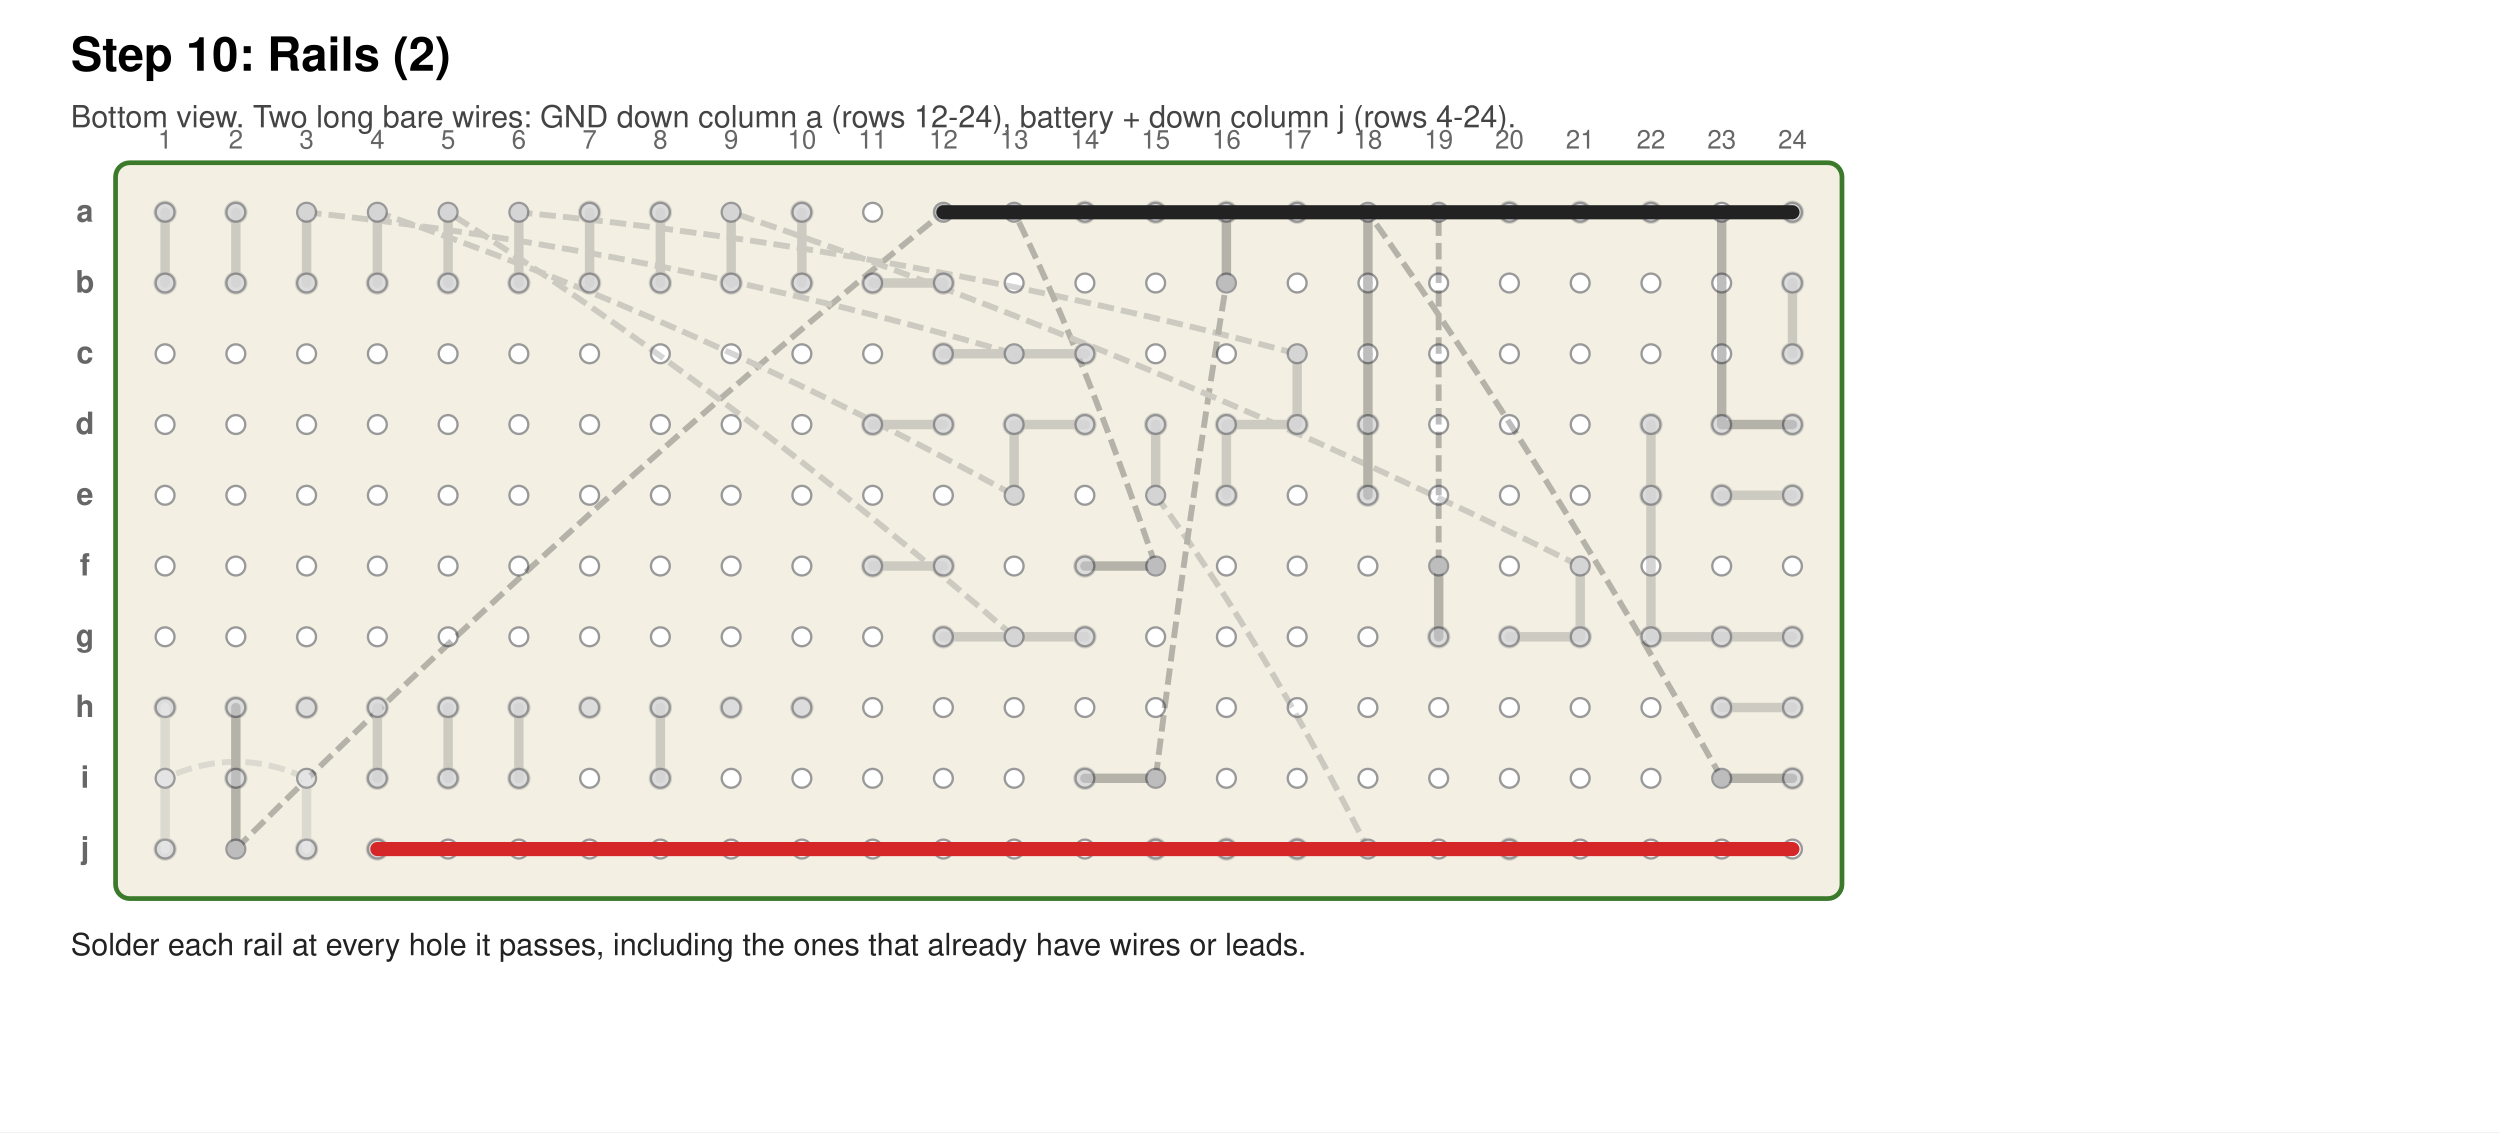
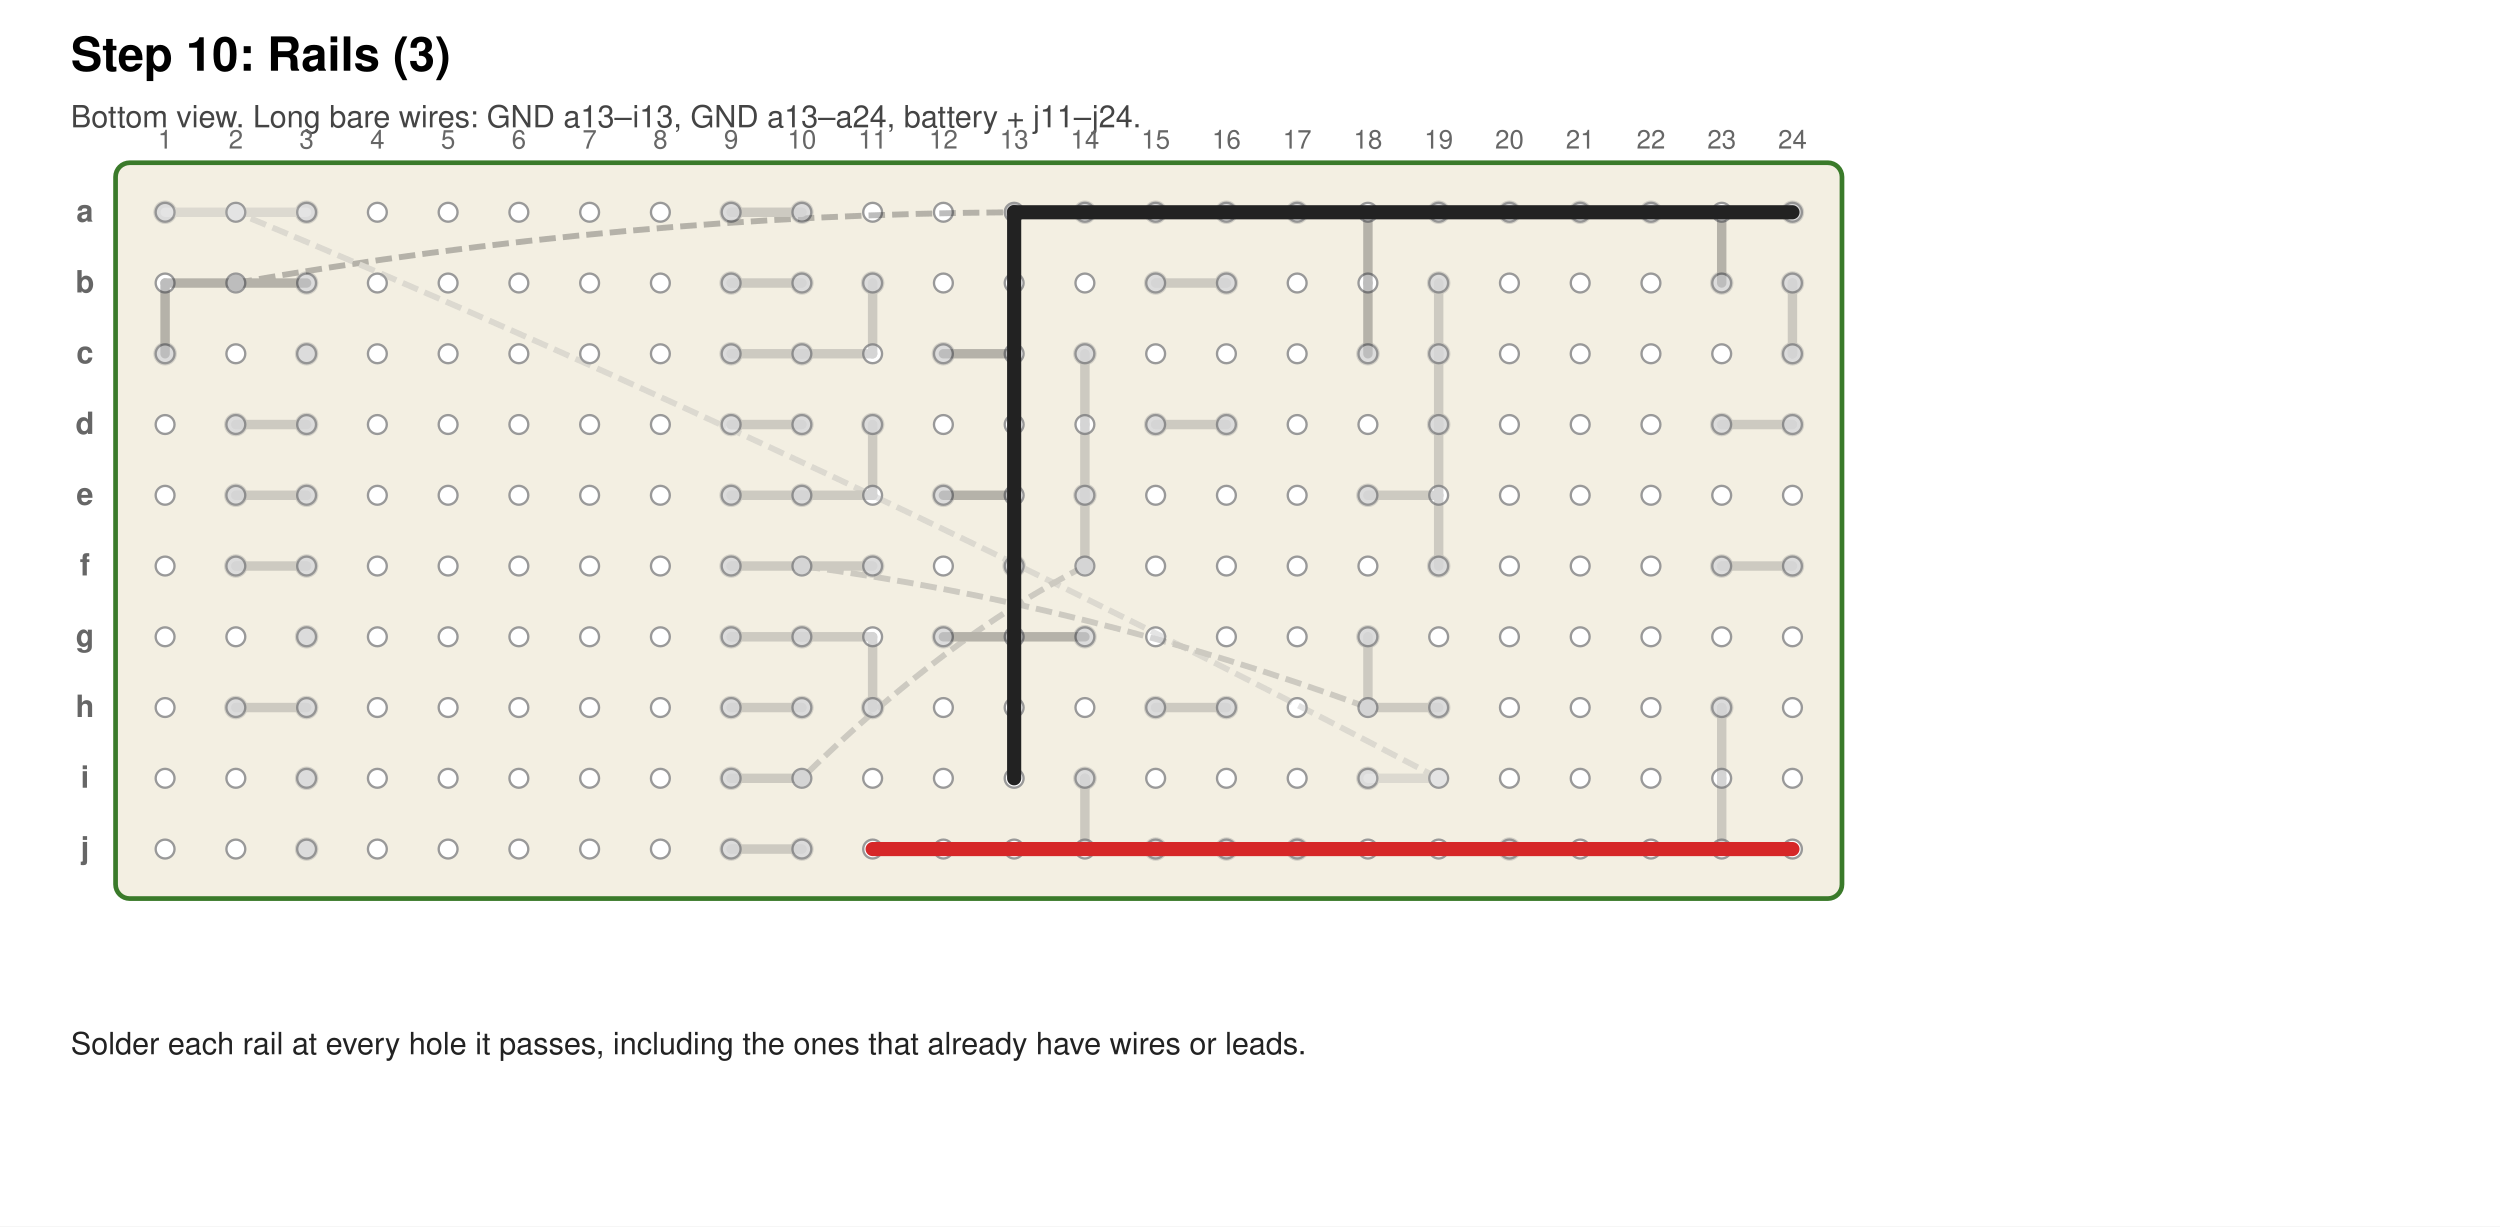
- <svg xmlns="http://www.w3.org/2000/svg" width="1060" height="480" font-family="Helvetica,Arial">
+ <svg xmlns="http://www.w3.org/2000/svg" width="1060" height="520" font-family="Helvetica,Arial">
  <defs>
    <filter id="mute">
      <feColorMatrix type="saturate" values="0" />
    </filter>
  </defs>
  <rect width="100%" height="100%" fill="#ffffff" />
-   <text x="30" y="30" font-size="20" font-weight="bold">Step 10: Rails (2)</text>
-   <text x="30" y="54" font-size="13" fill="#444">Bottom view. Two long bare wires: GND down column a (rows 12-24), battery + down column j (rows 4-24).</text>
+   <text x="30" y="30" font-size="20" font-weight="bold">Step 10: Rails (3)</text>
+   <text x="30" y="54" font-size="13" fill="#444">Bottom view. Long bare wires: GND a13–i13, GND a13–a24, battery + j11–j24.</text>
  <rect x="49" y="69" width="732" height="312" rx="6" fill="#f3efe2" stroke="#3a7a2a" stroke-width="2" />
  <text x="70" y="63" font-size="11" fill="#666" text-anchor="middle">1</text>
  <text x="100" y="63" font-size="11" fill="#666" text-anchor="middle">2</text>
  <text x="130" y="63" font-size="11" fill="#666" text-anchor="middle">3</text>
  <text x="160" y="63" font-size="11" fill="#666" text-anchor="middle">4</text>
  <text x="190" y="63" font-size="11" fill="#666" text-anchor="middle">5</text>
  <text x="220" y="63" font-size="11" fill="#666" text-anchor="middle">6</text>
  <text x="250" y="63" font-size="11" fill="#666" text-anchor="middle">7</text>
  <text x="280" y="63" font-size="11" fill="#666" text-anchor="middle">8</text>
  <text x="310" y="63" font-size="11" fill="#666" text-anchor="middle">9</text>
  <text x="340" y="63" font-size="11" fill="#666" text-anchor="middle">10</text>
  <text x="370" y="63" font-size="11" fill="#666" text-anchor="middle">11</text>
  <text x="400" y="63" font-size="11" fill="#666" text-anchor="middle">12</text>
  <text x="430" y="63" font-size="11" fill="#666" text-anchor="middle">13</text>
  <text x="460" y="63" font-size="11" fill="#666" text-anchor="middle">14</text>
  <text x="490" y="63" font-size="11" fill="#666" text-anchor="middle">15</text>
  <text x="520" y="63" font-size="11" fill="#666" text-anchor="middle">16</text>
  <text x="550" y="63" font-size="11" fill="#666" text-anchor="middle">17</text>
  <text x="580" y="63" font-size="11" fill="#666" text-anchor="middle">18</text>
  <text x="610" y="63" font-size="11" fill="#666" text-anchor="middle">19</text>
  <text x="640" y="63" font-size="11" fill="#666" text-anchor="middle">20</text>
  <text x="670" y="63" font-size="11" fill="#666" text-anchor="middle">21</text>
  <text x="700" y="63" font-size="11" fill="#666" text-anchor="middle">22</text>
  <text x="730" y="63" font-size="11" fill="#666" text-anchor="middle">23</text>
  <text x="760" y="63" font-size="11" fill="#666" text-anchor="middle">24</text>
  <text x="36" y="94" font-size="13" font-weight="bold" fill="#666" text-anchor="middle">a</text>
  <text x="36" y="124" font-size="13" font-weight="bold" fill="#666" text-anchor="middle">b</text>
  <text x="36" y="154" font-size="13" font-weight="bold" fill="#666" text-anchor="middle">c</text>
  <text x="36" y="184" font-size="13" font-weight="bold" fill="#666" text-anchor="middle">d</text>
  <text x="36" y="214" font-size="13" font-weight="bold" fill="#666" text-anchor="middle">e</text>
  <text x="36" y="244" font-size="13" font-weight="bold" fill="#666" text-anchor="middle">f</text>
  <text x="36" y="274" font-size="13" font-weight="bold" fill="#666" text-anchor="middle">g</text>
  <text x="36" y="304" font-size="13" font-weight="bold" fill="#666" text-anchor="middle">h</text>
  <text x="36" y="334" font-size="13" font-weight="bold" fill="#666" text-anchor="middle">i</text>
  <text x="36" y="364" font-size="13" font-weight="bold" fill="#666" text-anchor="middle">j</text>
  <circle cx="70" cy="90" r="4" fill="#fff" stroke="#999" />
  <circle cx="70" cy="120" r="4" fill="#fff" stroke="#999" />
  <circle cx="70" cy="150" r="4" fill="#fff" stroke="#999" />
  <circle cx="70" cy="180" r="4" fill="#fff" stroke="#999" />
  <circle cx="70" cy="210" r="4" fill="#fff" stroke="#999" />
  <circle cx="70" cy="240" r="4" fill="#fff" stroke="#999" />
  <circle cx="70" cy="270" r="4" fill="#fff" stroke="#999" />
  <circle cx="70" cy="300" r="4" fill="#fff" stroke="#999" />
  <circle cx="70" cy="330" r="4" fill="#fff" stroke="#999" />
  <circle cx="70" cy="360" r="4" fill="#fff" stroke="#999" />
  <circle cx="100" cy="90" r="4" fill="#fff" stroke="#999" />
  <circle cx="100" cy="120" r="4" fill="#fff" stroke="#999" />
  <circle cx="100" cy="150" r="4" fill="#fff" stroke="#999" />
  <circle cx="100" cy="180" r="4" fill="#fff" stroke="#999" />
  <circle cx="100" cy="210" r="4" fill="#fff" stroke="#999" />
  <circle cx="100" cy="240" r="4" fill="#fff" stroke="#999" />
  <circle cx="100" cy="270" r="4" fill="#fff" stroke="#999" />
  <circle cx="100" cy="300" r="4" fill="#fff" stroke="#999" />
  <circle cx="100" cy="330" r="4" fill="#fff" stroke="#999" />
  <circle cx="100" cy="360" r="4" fill="#fff" stroke="#999" />
  <circle cx="130" cy="90" r="4" fill="#fff" stroke="#999" />
  <circle cx="130" cy="120" r="4" fill="#fff" stroke="#999" />
  <circle cx="130" cy="150" r="4" fill="#fff" stroke="#999" />
  <circle cx="130" cy="180" r="4" fill="#fff" stroke="#999" />
  <circle cx="130" cy="210" r="4" fill="#fff" stroke="#999" />
  <circle cx="130" cy="240" r="4" fill="#fff" stroke="#999" />
  <circle cx="130" cy="270" r="4" fill="#fff" stroke="#999" />
  <circle cx="130" cy="300" r="4" fill="#fff" stroke="#999" />
  <circle cx="130" cy="330" r="4" fill="#fff" stroke="#999" />
  <circle cx="130" cy="360" r="4" fill="#fff" stroke="#999" />
  <circle cx="160" cy="90" r="4" fill="#fff" stroke="#999" />
  <circle cx="160" cy="120" r="4" fill="#fff" stroke="#999" />
  <circle cx="160" cy="150" r="4" fill="#fff" stroke="#999" />
  <circle cx="160" cy="180" r="4" fill="#fff" stroke="#999" />
  <circle cx="160" cy="210" r="4" fill="#fff" stroke="#999" />
  <circle cx="160" cy="240" r="4" fill="#fff" stroke="#999" />
  <circle cx="160" cy="270" r="4" fill="#fff" stroke="#999" />
  <circle cx="160" cy="300" r="4" fill="#fff" stroke="#999" />
  <circle cx="160" cy="330" r="4" fill="#fff" stroke="#999" />
  <circle cx="160" cy="360" r="4" fill="#fff" stroke="#999" />
  <circle cx="190" cy="90" r="4" fill="#fff" stroke="#999" />
  <circle cx="190" cy="120" r="4" fill="#fff" stroke="#999" />
  <circle cx="190" cy="150" r="4" fill="#fff" stroke="#999" />
  <circle cx="190" cy="180" r="4" fill="#fff" stroke="#999" />
  <circle cx="190" cy="210" r="4" fill="#fff" stroke="#999" />
  <circle cx="190" cy="240" r="4" fill="#fff" stroke="#999" />
  <circle cx="190" cy="270" r="4" fill="#fff" stroke="#999" />
  <circle cx="190" cy="300" r="4" fill="#fff" stroke="#999" />
  <circle cx="190" cy="330" r="4" fill="#fff" stroke="#999" />
  <circle cx="190" cy="360" r="4" fill="#fff" stroke="#999" />
  <circle cx="220" cy="90" r="4" fill="#fff" stroke="#999" />
  <circle cx="220" cy="120" r="4" fill="#fff" stroke="#999" />
  <circle cx="220" cy="150" r="4" fill="#fff" stroke="#999" />
  <circle cx="220" cy="180" r="4" fill="#fff" stroke="#999" />
  <circle cx="220" cy="210" r="4" fill="#fff" stroke="#999" />
  <circle cx="220" cy="240" r="4" fill="#fff" stroke="#999" />
  <circle cx="220" cy="270" r="4" fill="#fff" stroke="#999" />
  <circle cx="220" cy="300" r="4" fill="#fff" stroke="#999" />
  <circle cx="220" cy="330" r="4" fill="#fff" stroke="#999" />
  <circle cx="220" cy="360" r="4" fill="#fff" stroke="#999" />
  <circle cx="250" cy="90" r="4" fill="#fff" stroke="#999" />
  <circle cx="250" cy="120" r="4" fill="#fff" stroke="#999" />
  <circle cx="250" cy="150" r="4" fill="#fff" stroke="#999" />
  <circle cx="250" cy="180" r="4" fill="#fff" stroke="#999" />
  <circle cx="250" cy="210" r="4" fill="#fff" stroke="#999" />
  <circle cx="250" cy="240" r="4" fill="#fff" stroke="#999" />
  <circle cx="250" cy="270" r="4" fill="#fff" stroke="#999" />
  <circle cx="250" cy="300" r="4" fill="#fff" stroke="#999" />
  <circle cx="250" cy="330" r="4" fill="#fff" stroke="#999" />
  <circle cx="250" cy="360" r="4" fill="#fff" stroke="#999" />
  <circle cx="280" cy="90" r="4" fill="#fff" stroke="#999" />
  <circle cx="280" cy="120" r="4" fill="#fff" stroke="#999" />
  <circle cx="280" cy="150" r="4" fill="#fff" stroke="#999" />
  <circle cx="280" cy="180" r="4" fill="#fff" stroke="#999" />
  <circle cx="280" cy="210" r="4" fill="#fff" stroke="#999" />
  <circle cx="280" cy="240" r="4" fill="#fff" stroke="#999" />
  <circle cx="280" cy="270" r="4" fill="#fff" stroke="#999" />
  <circle cx="280" cy="300" r="4" fill="#fff" stroke="#999" />
  <circle cx="280" cy="330" r="4" fill="#fff" stroke="#999" />
  <circle cx="280" cy="360" r="4" fill="#fff" stroke="#999" />
  <circle cx="310" cy="90" r="4" fill="#fff" stroke="#999" />
  <circle cx="310" cy="120" r="4" fill="#fff" stroke="#999" />
  <circle cx="310" cy="150" r="4" fill="#fff" stroke="#999" />
  <circle cx="310" cy="180" r="4" fill="#fff" stroke="#999" />
  <circle cx="310" cy="210" r="4" fill="#fff" stroke="#999" />
  <circle cx="310" cy="240" r="4" fill="#fff" stroke="#999" />
  <circle cx="310" cy="270" r="4" fill="#fff" stroke="#999" />
  <circle cx="310" cy="300" r="4" fill="#fff" stroke="#999" />
  <circle cx="310" cy="330" r="4" fill="#fff" stroke="#999" />
  <circle cx="310" cy="360" r="4" fill="#fff" stroke="#999" />
  <circle cx="340" cy="90" r="4" fill="#fff" stroke="#999" />
  <circle cx="340" cy="120" r="4" fill="#fff" stroke="#999" />
  <circle cx="340" cy="150" r="4" fill="#fff" stroke="#999" />
  <circle cx="340" cy="180" r="4" fill="#fff" stroke="#999" />
  <circle cx="340" cy="210" r="4" fill="#fff" stroke="#999" />
  <circle cx="340" cy="240" r="4" fill="#fff" stroke="#999" />
  <circle cx="340" cy="270" r="4" fill="#fff" stroke="#999" />
  <circle cx="340" cy="300" r="4" fill="#fff" stroke="#999" />
  <circle cx="340" cy="330" r="4" fill="#fff" stroke="#999" />
  <circle cx="340" cy="360" r="4" fill="#fff" stroke="#999" />
  <circle cx="370" cy="90" r="4" fill="#fff" stroke="#999" />
  <circle cx="370" cy="120" r="4" fill="#fff" stroke="#999" />
  <circle cx="370" cy="150" r="4" fill="#fff" stroke="#999" />
  <circle cx="370" cy="180" r="4" fill="#fff" stroke="#999" />
  <circle cx="370" cy="210" r="4" fill="#fff" stroke="#999" />
  <circle cx="370" cy="240" r="4" fill="#fff" stroke="#999" />
  <circle cx="370" cy="270" r="4" fill="#fff" stroke="#999" />
  <circle cx="370" cy="300" r="4" fill="#fff" stroke="#999" />
  <circle cx="370" cy="330" r="4" fill="#fff" stroke="#999" />
  <circle cx="370" cy="360" r="4" fill="#fff" stroke="#999" />
  <circle cx="400" cy="90" r="4" fill="#fff" stroke="#999" />
  <circle cx="400" cy="120" r="4" fill="#fff" stroke="#999" />
  <circle cx="400" cy="150" r="4" fill="#fff" stroke="#999" />
  <circle cx="400" cy="180" r="4" fill="#fff" stroke="#999" />
  <circle cx="400" cy="210" r="4" fill="#fff" stroke="#999" />
  <circle cx="400" cy="240" r="4" fill="#fff" stroke="#999" />
  <circle cx="400" cy="270" r="4" fill="#fff" stroke="#999" />
  <circle cx="400" cy="300" r="4" fill="#fff" stroke="#999" />
  <circle cx="400" cy="330" r="4" fill="#fff" stroke="#999" />
  <circle cx="400" cy="360" r="4" fill="#fff" stroke="#999" />
  <circle cx="430" cy="90" r="4" fill="#fff" stroke="#999" />
  <circle cx="430" cy="120" r="4" fill="#fff" stroke="#999" />
  <circle cx="430" cy="150" r="4" fill="#fff" stroke="#999" />
  <circle cx="430" cy="180" r="4" fill="#fff" stroke="#999" />
  <circle cx="430" cy="210" r="4" fill="#fff" stroke="#999" />
  <circle cx="430" cy="240" r="4" fill="#fff" stroke="#999" />
  <circle cx="430" cy="270" r="4" fill="#fff" stroke="#999" />
  <circle cx="430" cy="300" r="4" fill="#fff" stroke="#999" />
  <circle cx="430" cy="330" r="4" fill="#fff" stroke="#999" />
  <circle cx="430" cy="360" r="4" fill="#fff" stroke="#999" />
  <circle cx="460" cy="90" r="4" fill="#fff" stroke="#999" />
  <circle cx="460" cy="120" r="4" fill="#fff" stroke="#999" />
  <circle cx="460" cy="150" r="4" fill="#fff" stroke="#999" />
  <circle cx="460" cy="180" r="4" fill="#fff" stroke="#999" />
  <circle cx="460" cy="210" r="4" fill="#fff" stroke="#999" />
  <circle cx="460" cy="240" r="4" fill="#fff" stroke="#999" />
  <circle cx="460" cy="270" r="4" fill="#fff" stroke="#999" />
  <circle cx="460" cy="300" r="4" fill="#fff" stroke="#999" />
  <circle cx="460" cy="330" r="4" fill="#fff" stroke="#999" />
  <circle cx="460" cy="360" r="4" fill="#fff" stroke="#999" />
  <circle cx="490" cy="90" r="4" fill="#fff" stroke="#999" />
  <circle cx="490" cy="120" r="4" fill="#fff" stroke="#999" />
  <circle cx="490" cy="150" r="4" fill="#fff" stroke="#999" />
  <circle cx="490" cy="180" r="4" fill="#fff" stroke="#999" />
  <circle cx="490" cy="210" r="4" fill="#fff" stroke="#999" />
  <circle cx="490" cy="240" r="4" fill="#fff" stroke="#999" />
  <circle cx="490" cy="270" r="4" fill="#fff" stroke="#999" />
  <circle cx="490" cy="300" r="4" fill="#fff" stroke="#999" />
  <circle cx="490" cy="330" r="4" fill="#fff" stroke="#999" />
  <circle cx="490" cy="360" r="4" fill="#fff" stroke="#999" />
  <circle cx="520" cy="90" r="4" fill="#fff" stroke="#999" />
  <circle cx="520" cy="120" r="4" fill="#fff" stroke="#999" />
  <circle cx="520" cy="150" r="4" fill="#fff" stroke="#999" />
  <circle cx="520" cy="180" r="4" fill="#fff" stroke="#999" />
  <circle cx="520" cy="210" r="4" fill="#fff" stroke="#999" />
  <circle cx="520" cy="240" r="4" fill="#fff" stroke="#999" />
  <circle cx="520" cy="270" r="4" fill="#fff" stroke="#999" />
  <circle cx="520" cy="300" r="4" fill="#fff" stroke="#999" />
  <circle cx="520" cy="330" r="4" fill="#fff" stroke="#999" />
  <circle cx="520" cy="360" r="4" fill="#fff" stroke="#999" />
  <circle cx="550" cy="90" r="4" fill="#fff" stroke="#999" />
  <circle cx="550" cy="120" r="4" fill="#fff" stroke="#999" />
  <circle cx="550" cy="150" r="4" fill="#fff" stroke="#999" />
  <circle cx="550" cy="180" r="4" fill="#fff" stroke="#999" />
  <circle cx="550" cy="210" r="4" fill="#fff" stroke="#999" />
  <circle cx="550" cy="240" r="4" fill="#fff" stroke="#999" />
  <circle cx="550" cy="270" r="4" fill="#fff" stroke="#999" />
  <circle cx="550" cy="300" r="4" fill="#fff" stroke="#999" />
  <circle cx="550" cy="330" r="4" fill="#fff" stroke="#999" />
  <circle cx="550" cy="360" r="4" fill="#fff" stroke="#999" />
  <circle cx="580" cy="90" r="4" fill="#fff" stroke="#999" />
  <circle cx="580" cy="120" r="4" fill="#fff" stroke="#999" />
  <circle cx="580" cy="150" r="4" fill="#fff" stroke="#999" />
  <circle cx="580" cy="180" r="4" fill="#fff" stroke="#999" />
  <circle cx="580" cy="210" r="4" fill="#fff" stroke="#999" />
  <circle cx="580" cy="240" r="4" fill="#fff" stroke="#999" />
  <circle cx="580" cy="270" r="4" fill="#fff" stroke="#999" />
  <circle cx="580" cy="300" r="4" fill="#fff" stroke="#999" />
  <circle cx="580" cy="330" r="4" fill="#fff" stroke="#999" />
  <circle cx="580" cy="360" r="4" fill="#fff" stroke="#999" />
  <circle cx="610" cy="90" r="4" fill="#fff" stroke="#999" />
  <circle cx="610" cy="120" r="4" fill="#fff" stroke="#999" />
  <circle cx="610" cy="150" r="4" fill="#fff" stroke="#999" />
  <circle cx="610" cy="180" r="4" fill="#fff" stroke="#999" />
  <circle cx="610" cy="210" r="4" fill="#fff" stroke="#999" />
  <circle cx="610" cy="240" r="4" fill="#fff" stroke="#999" />
  <circle cx="610" cy="270" r="4" fill="#fff" stroke="#999" />
  <circle cx="610" cy="300" r="4" fill="#fff" stroke="#999" />
  <circle cx="610" cy="330" r="4" fill="#fff" stroke="#999" />
  <circle cx="610" cy="360" r="4" fill="#fff" stroke="#999" />
  <circle cx="640" cy="90" r="4" fill="#fff" stroke="#999" />
  <circle cx="640" cy="120" r="4" fill="#fff" stroke="#999" />
  <circle cx="640" cy="150" r="4" fill="#fff" stroke="#999" />
  <circle cx="640" cy="180" r="4" fill="#fff" stroke="#999" />
  <circle cx="640" cy="210" r="4" fill="#fff" stroke="#999" />
  <circle cx="640" cy="240" r="4" fill="#fff" stroke="#999" />
  <circle cx="640" cy="270" r="4" fill="#fff" stroke="#999" />
  <circle cx="640" cy="300" r="4" fill="#fff" stroke="#999" />
  <circle cx="640" cy="330" r="4" fill="#fff" stroke="#999" />
  <circle cx="640" cy="360" r="4" fill="#fff" stroke="#999" />
  <circle cx="670" cy="90" r="4" fill="#fff" stroke="#999" />
  <circle cx="670" cy="120" r="4" fill="#fff" stroke="#999" />
  <circle cx="670" cy="150" r="4" fill="#fff" stroke="#999" />
  <circle cx="670" cy="180" r="4" fill="#fff" stroke="#999" />
  <circle cx="670" cy="210" r="4" fill="#fff" stroke="#999" />
  <circle cx="670" cy="240" r="4" fill="#fff" stroke="#999" />
  <circle cx="670" cy="270" r="4" fill="#fff" stroke="#999" />
  <circle cx="670" cy="300" r="4" fill="#fff" stroke="#999" />
  <circle cx="670" cy="330" r="4" fill="#fff" stroke="#999" />
  <circle cx="670" cy="360" r="4" fill="#fff" stroke="#999" />
  <circle cx="700" cy="90" r="4" fill="#fff" stroke="#999" />
  <circle cx="700" cy="120" r="4" fill="#fff" stroke="#999" />
  <circle cx="700" cy="150" r="4" fill="#fff" stroke="#999" />
  <circle cx="700" cy="180" r="4" fill="#fff" stroke="#999" />
  <circle cx="700" cy="210" r="4" fill="#fff" stroke="#999" />
  <circle cx="700" cy="240" r="4" fill="#fff" stroke="#999" />
  <circle cx="700" cy="270" r="4" fill="#fff" stroke="#999" />
  <circle cx="700" cy="300" r="4" fill="#fff" stroke="#999" />
  <circle cx="700" cy="330" r="4" fill="#fff" stroke="#999" />
  <circle cx="700" cy="360" r="4" fill="#fff" stroke="#999" />
  <circle cx="730" cy="90" r="4" fill="#fff" stroke="#999" />
  <circle cx="730" cy="120" r="4" fill="#fff" stroke="#999" />
  <circle cx="730" cy="150" r="4" fill="#fff" stroke="#999" />
  <circle cx="730" cy="180" r="4" fill="#fff" stroke="#999" />
  <circle cx="730" cy="210" r="4" fill="#fff" stroke="#999" />
  <circle cx="730" cy="240" r="4" fill="#fff" stroke="#999" />
  <circle cx="730" cy="270" r="4" fill="#fff" stroke="#999" />
  <circle cx="730" cy="300" r="4" fill="#fff" stroke="#999" />
  <circle cx="730" cy="330" r="4" fill="#fff" stroke="#999" />
  <circle cx="730" cy="360" r="4" fill="#fff" stroke="#999" />
  <circle cx="760" cy="90" r="4" fill="#fff" stroke="#999" />
  <circle cx="760" cy="120" r="4" fill="#fff" stroke="#999" />
  <circle cx="760" cy="150" r="4" fill="#fff" stroke="#999" />
  <circle cx="760" cy="180" r="4" fill="#fff" stroke="#999" />
  <circle cx="760" cy="210" r="4" fill="#fff" stroke="#999" />
  <circle cx="760" cy="240" r="4" fill="#fff" stroke="#999" />
  <circle cx="760" cy="270" r="4" fill="#fff" stroke="#999" />
  <circle cx="760" cy="300" r="4" fill="#fff" stroke="#999" />
  <circle cx="760" cy="330" r="4" fill="#fff" stroke="#999" />
  <circle cx="760" cy="360" r="4" fill="#fff" stroke="#999" />
  <g filter="url(#mute)" opacity="0.3">
-     <circle cx="70" cy="120" r="5" fill="#8a8a8a" />
-     <circle cx="100" cy="120" r="5" fill="#8a8a8a" />
+     <circle cx="130" cy="90" r="5" fill="#8a8a8a" />
    <circle cx="130" cy="120" r="5" fill="#8a8a8a" />
-     <circle cx="160" cy="120" r="5" fill="#8a8a8a" />
-     <circle cx="190" cy="120" r="5" fill="#8a8a8a" />
-     <circle cx="220" cy="120" r="5" fill="#8a8a8a" />
-     <circle cx="250" cy="120" r="5" fill="#8a8a8a" />
-     <circle cx="280" cy="120" r="5" fill="#8a8a8a" />
+     <circle cx="130" cy="150" r="5" fill="#8a8a8a" />
+     <circle cx="130" cy="180" r="5" fill="#8a8a8a" />
+     <circle cx="130" cy="210" r="5" fill="#8a8a8a" />
+     <circle cx="130" cy="240" r="5" fill="#8a8a8a" />
+     <circle cx="130" cy="270" r="5" fill="#8a8a8a" />
+     <circle cx="130" cy="300" r="5" fill="#8a8a8a" />
+     <circle cx="130" cy="330" r="5" fill="#8a8a8a" />
+     <circle cx="130" cy="360" r="5" fill="#8a8a8a" />
+     <circle cx="310" cy="90" r="5" fill="#8a8a8a" />
    <circle cx="310" cy="120" r="5" fill="#8a8a8a" />
-     <circle cx="340" cy="120" r="5" fill="#8a8a8a" />
-     <circle cx="70" cy="300" r="5" fill="#8a8a8a" />
-     <circle cx="100" cy="300" r="5" fill="#8a8a8a" />
-     <circle cx="130" cy="300" r="5" fill="#8a8a8a" />
-     <circle cx="160" cy="300" r="5" fill="#8a8a8a" />
-     <circle cx="190" cy="300" r="5" fill="#8a8a8a" />
-     <circle cx="220" cy="300" r="5" fill="#8a8a8a" />
-     <circle cx="250" cy="300" r="5" fill="#8a8a8a" />
-     <circle cx="280" cy="300" r="5" fill="#8a8a8a" />
+     <circle cx="310" cy="150" r="5" fill="#8a8a8a" />
+     <circle cx="310" cy="180" r="5" fill="#8a8a8a" />
+     <circle cx="310" cy="210" r="5" fill="#8a8a8a" />
+     <circle cx="310" cy="240" r="5" fill="#8a8a8a" />
+     <circle cx="310" cy="270" r="5" fill="#8a8a8a" />
    <circle cx="310" cy="300" r="5" fill="#8a8a8a" />
-     <circle cx="340" cy="300" r="5" fill="#8a8a8a" />
-     <circle cx="70" cy="360" r="5" fill="#8a8a8a" />
-     <circle cx="100" cy="330" r="5" fill="#8a8a8a" />
-     <circle cx="160" cy="360" r="5" fill="#8a8a8a" />
-     <circle cx="130" cy="360" r="5" fill="#8a8a8a" />
+     <circle cx="310" cy="330" r="5" fill="#8a8a8a" />
+     <circle cx="310" cy="360" r="5" fill="#8a8a8a" />
+     <circle cx="70" cy="90" r="5" fill="#8a8a8a" />
+     <circle cx="70" cy="150" r="5" fill="#8a8a8a" />
+     <circle cx="340" cy="150" r="5" fill="#8a8a8a" />
+     <circle cx="400" cy="150" r="5" fill="#8a8a8a" />
+     <circle cx="370" cy="120" r="5" fill="#8a8a8a" />
+     <circle cx="490" cy="120" r="5" fill="#8a8a8a" />
+     <circle cx="340" cy="210" r="5" fill="#8a8a8a" />
+     <circle cx="400" cy="210" r="5" fill="#8a8a8a" />
+     <circle cx="370" cy="180" r="5" fill="#8a8a8a" />
    <circle cx="490" cy="180" r="5" fill="#8a8a8a" />
-     <circle cx="520" cy="180" r="5" fill="#8a8a8a" />
-     <circle cx="550" cy="180" r="5" fill="#8a8a8a" />
-     <circle cx="580" cy="180" r="5" fill="#8a8a8a" />
-     <circle cx="520" cy="210" r="5" fill="#8a8a8a" />
+     <circle cx="340" cy="270" r="5" fill="#8a8a8a" />
+     <circle cx="400" cy="270" r="5" fill="#8a8a8a" />
+     <circle cx="370" cy="300" r="5" fill="#8a8a8a" />
+     <circle cx="490" cy="300" r="5" fill="#8a8a8a" />
+     <circle cx="370" cy="240" r="5" fill="#8a8a8a" />
+     <circle cx="430" cy="240" r="5" fill="#8a8a8a" />
+     <circle cx="460" cy="150" r="5" fill="#8a8a8a" />
+     <circle cx="580" cy="150" r="5" fill="#8a8a8a" />
+     <circle cx="460" cy="210" r="5" fill="#8a8a8a" />
    <circle cx="580" cy="210" r="5" fill="#8a8a8a" />
-     <circle cx="400" cy="120" r="5" fill="#8a8a8a" />
-     <circle cx="400" cy="150" r="5" fill="#8a8a8a" />
-     <circle cx="460" cy="90" r="5" fill="#8a8a8a" />
-     <circle cx="460" cy="150" r="5" fill="#8a8a8a" />
-     <circle cx="400" cy="180" r="5" fill="#8a8a8a" />
-     <circle cx="430" cy="180" r="5" fill="#8a8a8a" />
-     <circle cx="460" cy="180" r="5" fill="#8a8a8a" />
-     <circle cx="460" cy="240" r="5" fill="#8a8a8a" />
-     <circle cx="400" cy="240" r="5" fill="#8a8a8a" />
-     <circle cx="400" cy="270" r="5" fill="#8a8a8a" />
    <circle cx="460" cy="270" r="5" fill="#8a8a8a" />
+     <circle cx="580" cy="270" r="5" fill="#8a8a8a" />
    <circle cx="460" cy="330" r="5" fill="#8a8a8a" />
-     <circle cx="700" cy="270" r="5" fill="#8a8a8a" />
-     <circle cx="670" cy="270" r="5" fill="#8a8a8a" />
-     <circle cx="640" cy="270" r="5" fill="#8a8a8a" />
-     <circle cx="610" cy="270" r="5" fill="#8a8a8a" />
-     <circle cx="730" cy="210" r="5" fill="#8a8a8a" />
-     <circle cx="700" cy="210" r="5" fill="#8a8a8a" />
+     <circle cx="580" cy="330" r="5" fill="#8a8a8a" />
+     <circle cx="610" cy="120" r="5" fill="#8a8a8a" />
+     <circle cx="730" cy="120" r="5" fill="#8a8a8a" />
+     <circle cx="730" cy="180" r="5" fill="#8a8a8a" />
+     <circle cx="610" cy="180" r="5" fill="#8a8a8a" />
+     <circle cx="730" cy="240" r="5" fill="#8a8a8a" />
+     <circle cx="610" cy="240" r="5" fill="#8a8a8a" />
    <circle cx="730" cy="300" r="5" fill="#8a8a8a" />
-     <circle cx="730" cy="270" r="5" fill="#8a8a8a" />
-     <circle cx="700" cy="180" r="5" fill="#8a8a8a" />
-     <circle cx="730" cy="180" r="5" fill="#8a8a8a" />
+     <circle cx="610" cy="300" r="5" fill="#8a8a8a" />
    <circle cx="760" cy="90" r="5" fill="#8a8a8a" />
    <circle cx="760" cy="120" r="5" fill="#8a8a8a" />
+     <circle cx="610" cy="90" r="5" fill="#8a8a8a" />
    <circle cx="760" cy="180" r="5" fill="#8a8a8a" />
-     <circle cx="760" cy="210" r="5" fill="#8a8a8a" />
-     <circle cx="760" cy="300" r="5" fill="#8a8a8a" />
-     <circle cx="760" cy="330" r="5" fill="#8a8a8a" />
-     <circle cx="70" cy="90" r="5" fill="#8a8a8a" />
-     <circle cx="100" cy="90" r="5" fill="#8a8a8a" />
-     <circle cx="220" cy="330" r="5" fill="#8a8a8a" />
-     <circle cx="190" cy="330" r="5" fill="#8a8a8a" />
-     <circle cx="160" cy="330" r="5" fill="#8a8a8a" />
-     <circle cx="280" cy="330" r="5" fill="#8a8a8a" />
-     <circle cx="250" cy="90" r="5" fill="#8a8a8a" />
-     <circle cx="280" cy="90" r="5" fill="#8a8a8a" />
+     <circle cx="760" cy="240" r="5" fill="#8a8a8a" />
+     <circle cx="550" cy="90" r="5" fill="#8a8a8a" />
    <circle cx="340" cy="90" r="5" fill="#8a8a8a" />
-     <circle cx="370" cy="120" r="5" fill="#8a8a8a" />
-     <circle cx="370" cy="180" r="5" fill="#8a8a8a" />
-     <circle cx="370" cy="240" r="5" fill="#8a8a8a" />
+     <circle cx="340" cy="120" r="5" fill="#8a8a8a" />
+     <circle cx="100" cy="240" r="5" fill="#8a8a8a" />
+     <circle cx="100" cy="210" r="5" fill="#8a8a8a" />
+     <circle cx="100" cy="180" r="5" fill="#8a8a8a" />
+     <circle cx="100" cy="300" r="5" fill="#8a8a8a" />
+     <circle cx="340" cy="180" r="5" fill="#8a8a8a" />
+     <circle cx="340" cy="300" r="5" fill="#8a8a8a" />
+     <circle cx="340" cy="360" r="5" fill="#8a8a8a" />
+     <circle cx="520" cy="120" r="5" fill="#8a8a8a" />
+     <circle cx="520" cy="180" r="5" fill="#8a8a8a" />
+     <circle cx="520" cy="300" r="5" fill="#8a8a8a" />
    <circle cx="490" cy="360" r="5" fill="#8a8a8a" />
    <circle cx="520" cy="360" r="5" fill="#8a8a8a" />
    <circle cx="550" cy="360" r="5" fill="#8a8a8a" />
+     <circle cx="460" cy="90" r="5" fill="#8a8a8a" />
    <circle cx="490" cy="90" r="5" fill="#8a8a8a" />
    <circle cx="520" cy="90" r="5" fill="#8a8a8a" />
-     <circle cx="550" cy="90" r="5" fill="#8a8a8a" />
-     <circle cx="760" cy="270" r="5" fill="#8a8a8a" />
+     <circle cx="610" cy="150" r="5" fill="#8a8a8a" />
    <circle cx="640" cy="90" r="5" fill="#8a8a8a" />
    <circle cx="760" cy="150" r="5" fill="#8a8a8a" />
    <circle cx="670" cy="90" r="5" fill="#8a8a8a" />
    <circle cx="640" cy="360" r="5" fill="#8a8a8a" />
    <circle cx="700" cy="90" r="5" fill="#8a8a8a" />
-     <path d="M130 330 Q100 316 70 330" fill="none" stroke="#ff7f0e" stroke-width="2.5" stroke-dasharray="7,3" />
-     <circle cx="130" cy="330" r="3.5" fill="#ff7f0e" />
-     <circle cx="70" cy="330" r="3.5" fill="#ff7f0e" />
-     <path d="M100 360 Q250 211 400 90" fill="none" stroke="#222222" stroke-width="2.5" stroke-dasharray="7,3" />
-     <circle cx="100" cy="360" r="3.5" fill="#222222" />
-     <circle cx="400" cy="90" r="3.5" fill="#222222" />
-     <path d="M490 210 Q535 271 580 360" fill="none" stroke="#d62728" stroke-width="2.5" stroke-dasharray="7,3" />
-     <circle cx="490" cy="210" r="3.5" fill="#d62728" />
-     <circle cx="580" cy="360" r="3.5" fill="#d62728" />
-     <path d="M550 150 Q385 106 220 90" fill="none" stroke="#1f77b4" stroke-width="2.5" stroke-dasharray="7,3" />
-     <circle cx="550" cy="150" r="3.5" fill="#1f77b4" />
-     <circle cx="220" cy="90" r="3.5" fill="#1f77b4" />
-     <path d="M430 150 Q280 106 130 90" fill="none" stroke="#1f77b4" stroke-width="2.5" stroke-dasharray="7,3" />
-     <circle cx="430" cy="150" r="3.5" fill="#1f77b4" />
-     <circle cx="130" cy="90" r="3.5" fill="#1f77b4" />
-     <path d="M430 210 Q295 136 160 90" fill="none" stroke="#1f77b4" stroke-width="2.5" stroke-dasharray="7,3" />
-     <circle cx="430" cy="210" r="3.5" fill="#1f77b4" />
-     <circle cx="160" cy="90" r="3.5" fill="#1f77b4" />
-     <path d="M430 270 Q310 166 190 90" fill="none" stroke="#1f77b4" stroke-width="2.5" stroke-dasharray="7,3" />
-     <circle cx="430" cy="270" r="3.5" fill="#1f77b4" />
-     <circle cx="190" cy="90" r="3.5" fill="#1f77b4" />
-     <path d="M490 240 Q460 151 430 90" fill="none" stroke="#222222" stroke-width="2.5" stroke-dasharray="7,3" />
-     <circle cx="490" cy="240" r="3.5" fill="#222222" />
+     <path d="M100 120 Q265 91 430 90" fill="none" stroke="#222222" stroke-width="2.5" stroke-dasharray="7,3" />
+     <circle cx="100" cy="120" r="3.5" fill="#222222" />
    <circle cx="430" cy="90" r="3.5" fill="#222222" />
-     <path d="M490 330 Q505 211 520 120" fill="none" stroke="#222222" stroke-width="2.5" stroke-dasharray="7,3" />
-     <circle cx="490" cy="330" r="3.5" fill="#222222" />
-     <circle cx="520" cy="120" r="3.5" fill="#222222" />
-     <path d="M670 240 Q490 151 310 90" fill="none" stroke="#1f77b4" stroke-width="2.5" stroke-dasharray="7,3" />
-     <circle cx="670" cy="240" r="3.5" fill="#1f77b4" />
-     <circle cx="310" cy="90" r="3.5" fill="#1f77b4" />
-     <path d="M610 240 Q610 151 610 90" fill="none" stroke="#222222" stroke-width="2.5" stroke-dasharray="7,3" />
-     <circle cx="610" cy="240" r="3.5" fill="#222222" />
-     <circle cx="610" cy="90" r="3.5" fill="#222222" />
-     <path d="M730 330 Q655 196 580 90" fill="none" stroke="#222222" stroke-width="2.5" stroke-dasharray="7,3" />
-     <circle cx="730" cy="330" r="3.5" fill="#222222" />
-     <circle cx="580" cy="90" r="3.5" fill="#222222" />
-     <line x1="70" y1="90" x2="70" y2="120" stroke="#1f77b4" stroke-width="4" stroke-linecap="round" />
-     <line x1="100" y1="90" x2="100" y2="120" stroke="#1f77b4" stroke-width="4" stroke-linecap="round" />
-     <line x1="130" y1="90" x2="130" y2="120" stroke="#1f77b4" stroke-width="4" stroke-linecap="round" />
-     <line x1="160" y1="90" x2="160" y2="120" stroke="#1f77b4" stroke-width="4" stroke-linecap="round" />
-     <line x1="190" y1="90" x2="190" y2="120" stroke="#1f77b4" stroke-width="4" stroke-linecap="round" />
-     <line x1="220" y1="90" x2="220" y2="120" stroke="#1f77b4" stroke-width="4" stroke-linecap="round" />
-     <line x1="250" y1="90" x2="250" y2="120" stroke="#1f77b4" stroke-width="4" stroke-linecap="round" />
-     <line x1="280" y1="90" x2="280" y2="120" stroke="#1f77b4" stroke-width="4" stroke-linecap="round" />
-     <line x1="310" y1="90" x2="310" y2="120" stroke="#1f77b4" stroke-width="4" stroke-linecap="round" />
-     <line x1="340" y1="90" x2="340" y2="120" stroke="#1f77b4" stroke-width="4" stroke-linecap="round" />
-     <line x1="70" y1="300" x2="70" y2="330" stroke="#ff7f0e" stroke-width="4" stroke-linecap="round" />
-     <line x1="70" y1="330" x2="70" y2="360" stroke="#ff7f0e" stroke-width="4" stroke-linecap="round" />
-     <line x1="100" y1="300" x2="100" y2="360" stroke="#222222" stroke-width="4" stroke-linecap="round" />
-     <line x1="160" y1="300" x2="160" y2="330" stroke="#1f77b4" stroke-width="4" stroke-linecap="round" />
-     <line x1="190" y1="300" x2="190" y2="330" stroke="#1f77b4" stroke-width="4" stroke-linecap="round" />
-     <line x1="220" y1="300" x2="220" y2="330" stroke="#1f77b4" stroke-width="4" stroke-linecap="round" />
-     <line x1="280" y1="300" x2="280" y2="330" stroke="#1f77b4" stroke-width="4" stroke-linecap="round" />
-     <line x1="130" y1="360" x2="130" y2="330" stroke="#ff7f0e" stroke-width="4" stroke-linecap="round" />
-     <line x1="490" y1="180" x2="490" y2="210" stroke="#d62728" stroke-width="4" stroke-linecap="round" />
-     <line x1="520" y1="180" x2="550" y2="180" stroke="#1f77b4" stroke-width="4" stroke-linecap="round" />
-     <line x1="520" y1="180" x2="520" y2="210" stroke="#1f77b4" stroke-width="4" stroke-linecap="round" />
-     <line x1="550" y1="180" x2="550" y2="150" stroke="#1f77b4" stroke-width="4" stroke-linecap="round" />
-     <line x1="580" y1="180" x2="580" y2="210" stroke="#222222" stroke-width="4" stroke-linecap="round" />
-     <line x1="580" y1="180" x2="580" y2="150" stroke="#222222" stroke-width="4" stroke-linecap="round" />
+     <path d="M610 330 Q355 196 100 90" fill="none" stroke="#ff7f0e" stroke-width="2.5" stroke-dasharray="7,3" />
+     <circle cx="610" cy="330" r="3.5" fill="#ff7f0e" />
+     <circle cx="100" cy="90" r="3.5" fill="#ff7f0e" />
+     <path d="M580 300 Q460 256 340 240" fill="none" stroke="#1f77b4" stroke-width="2.5" stroke-dasharray="7,3" />
+     <circle cx="580" cy="300" r="3.5" fill="#1f77b4" />
+     <circle cx="340" cy="240" r="3.5" fill="#1f77b4" />
+     <path d="M460 240 Q400 271 340 330" fill="none" stroke="#1f77b4" stroke-width="2.5" stroke-dasharray="7,3" />
+     <circle cx="460" cy="240" r="3.5" fill="#1f77b4" />
+     <circle cx="340" cy="330" r="3.5" fill="#1f77b4" />
+     <line x1="130" y1="90" x2="100" y2="90" stroke="#ff7f0e" stroke-width="4" stroke-linecap="round" />
+     <line x1="100" y1="90" x2="70" y2="90" stroke="#ff7f0e" stroke-width="4" stroke-linecap="round" />
+     <line x1="130" y1="120" x2="100" y2="120" stroke="#222222" stroke-width="4" stroke-linecap="round" />
+     <line x1="100" y1="120" x2="70" y2="120" stroke="#222222" stroke-width="4" stroke-linecap="round" />
+     <line x1="70" y1="120" x2="70" y2="150" stroke="#222222" stroke-width="4" stroke-linecap="round" />
+     <line x1="130" y1="180" x2="100" y2="180" stroke="#1f77b4" stroke-width="4" stroke-linecap="round" />
+     <line x1="130" y1="210" x2="100" y2="210" stroke="#1f77b4" stroke-width="4" stroke-linecap="round" />
+     <line x1="130" y1="240" x2="100" y2="240" stroke="#1f77b4" stroke-width="4" stroke-linecap="round" />
+     <line x1="130" y1="300" x2="100" y2="300" stroke="#1f77b4" stroke-width="4" stroke-linecap="round" />
+     <line x1="310" y1="90" x2="340" y2="90" stroke="#1f77b4" stroke-width="4" stroke-linecap="round" />
+     <line x1="310" y1="120" x2="340" y2="120" stroke="#1f77b4" stroke-width="4" stroke-linecap="round" />
+     <line x1="310" y1="180" x2="340" y2="180" stroke="#1f77b4" stroke-width="4" stroke-linecap="round" />
+     <line x1="310" y1="300" x2="340" y2="300" stroke="#1f77b4" stroke-width="4" stroke-linecap="round" />
+     <line x1="310" y1="360" x2="340" y2="360" stroke="#1f77b4" stroke-width="4" stroke-linecap="round" />
+     <line x1="310" y1="150" x2="340" y2="150" stroke="#1f77b4" stroke-width="4" stroke-linecap="round" />
+     <line x1="340" y1="150" x2="370" y2="150" stroke="#1f77b4" stroke-width="4" stroke-linecap="round" />
+     <line x1="370" y1="150" x2="370" y2="120" stroke="#1f77b4" stroke-width="4" stroke-linecap="round" />
+     <line x1="490" y1="120" x2="520" y2="120" stroke="#1f77b4" stroke-width="4" stroke-linecap="round" />
+     <line x1="400" y1="150" x2="430" y2="150" stroke="#222222" stroke-width="4" stroke-linecap="round" />
+     <line x1="310" y1="210" x2="340" y2="210" stroke="#1f77b4" stroke-width="4" stroke-linecap="round" />
+     <line x1="340" y1="210" x2="370" y2="210" stroke="#1f77b4" stroke-width="4" stroke-linecap="round" />
+     <line x1="370" y1="210" x2="370" y2="180" stroke="#1f77b4" stroke-width="4" stroke-linecap="round" />
+     <line x1="490" y1="180" x2="520" y2="180" stroke="#1f77b4" stroke-width="4" stroke-linecap="round" />
+     <line x1="400" y1="210" x2="430" y2="210" stroke="#222222" stroke-width="4" stroke-linecap="round" />
+     <line x1="310" y1="270" x2="340" y2="270" stroke="#1f77b4" stroke-width="4" stroke-linecap="round" />
+     <line x1="340" y1="270" x2="370" y2="270" stroke="#1f77b4" stroke-width="4" stroke-linecap="round" />
+     <line x1="370" y1="270" x2="370" y2="300" stroke="#1f77b4" stroke-width="4" stroke-linecap="round" />
+     <line x1="490" y1="300" x2="520" y2="300" stroke="#1f77b4" stroke-width="4" stroke-linecap="round" />
+     <line x1="400" y1="270" x2="430" y2="270" stroke="#222222" stroke-width="4" stroke-linecap="round" />
+     <line x1="310" y1="240" x2="340" y2="240" stroke="#1f77b4" stroke-width="4" stroke-linecap="round" />
+     <line x1="340" y1="240" x2="370" y2="240" stroke="#1f77b4" stroke-width="4" stroke-linecap="round" />
+     <line x1="310" y1="330" x2="340" y2="330" stroke="#1f77b4" stroke-width="4" stroke-linecap="round" />
+     <line x1="460" y1="330" x2="460" y2="360" stroke="#d62728" stroke-width="4" stroke-linecap="round" />
+     <line x1="580" y1="330" x2="610" y2="330" stroke="#ff7f0e" stroke-width="4" stroke-linecap="round" />
+     <line x1="730" y1="300" x2="730" y2="330" stroke="#d62728" stroke-width="4" stroke-linecap="round" />
+     <line x1="730" y1="330" x2="730" y2="360" stroke="#d62728" stroke-width="4" stroke-linecap="round" />
+     <line x1="610" y1="300" x2="580" y2="300" stroke="#1f77b4" stroke-width="4" stroke-linecap="round" />
+     <line x1="580" y1="300" x2="580" y2="270" stroke="#1f77b4" stroke-width="4" stroke-linecap="round" />
+     <line x1="460" y1="270" x2="430" y2="270" stroke="#222222" stroke-width="4" stroke-linecap="round" />
+     <line x1="610" y1="210" x2="580" y2="210" stroke="#1f77b4" stroke-width="4" stroke-linecap="round" />
+     <line x1="460" y1="210" x2="460" y2="180" stroke="#1f77b4" stroke-width="4" stroke-linecap="round" />
+     <line x1="460" y1="180" x2="460" y2="150" stroke="#1f77b4" stroke-width="4" stroke-linecap="round" />
+     <line x1="460" y1="210" x2="460" y2="240" stroke="#1f77b4" stroke-width="4" stroke-linecap="round" />
    <line x1="580" y1="150" x2="580" y2="120" stroke="#222222" stroke-width="4" stroke-linecap="round" />
    <line x1="580" y1="120" x2="580" y2="90" stroke="#222222" stroke-width="4" stroke-linecap="round" />
-     <line x1="370" y1="120" x2="400" y2="120" stroke="#1f77b4" stroke-width="4" stroke-linecap="round" />
-     <line x1="370" y1="180" x2="400" y2="180" stroke="#1f77b4" stroke-width="4" stroke-linecap="round" />
-     <line x1="370" y1="240" x2="400" y2="240" stroke="#1f77b4" stroke-width="4" stroke-linecap="round" />
-     <line x1="400" y1="150" x2="430" y2="150" stroke="#1f77b4" stroke-width="4" stroke-linecap="round" />
-     <line x1="430" y1="150" x2="460" y2="150" stroke="#1f77b4" stroke-width="4" stroke-linecap="round" />
-     <line x1="430" y1="180" x2="460" y2="180" stroke="#1f77b4" stroke-width="4" stroke-linecap="round" />
-     <line x1="430" y1="180" x2="430" y2="210" stroke="#1f77b4" stroke-width="4" stroke-linecap="round" />
-     <line x1="400" y1="270" x2="430" y2="270" stroke="#1f77b4" stroke-width="4" stroke-linecap="round" />
-     <line x1="430" y1="270" x2="460" y2="270" stroke="#1f77b4" stroke-width="4" stroke-linecap="round" />
-     <line x1="460" y1="240" x2="490" y2="240" stroke="#222222" stroke-width="4" stroke-linecap="round" />
-     <line x1="460" y1="330" x2="490" y2="330" stroke="#222222" stroke-width="4" stroke-linecap="round" />
-     <line x1="520" y1="120" x2="520" y2="90" stroke="#222222" stroke-width="4" stroke-linecap="round" />
-     <line x1="700" y1="270" x2="730" y2="270" stroke="#1f77b4" stroke-width="4" stroke-linecap="round" />
-     <line x1="670" y1="270" x2="640" y2="270" stroke="#1f77b4" stroke-width="4" stroke-linecap="round" />
-     <line x1="670" y1="270" x2="670" y2="240" stroke="#1f77b4" stroke-width="4" stroke-linecap="round" />
-     <line x1="610" y1="270" x2="610" y2="240" stroke="#222222" stroke-width="4" stroke-linecap="round" />
-     <line x1="760" y1="210" x2="730" y2="210" stroke="#1f77b4" stroke-width="4" stroke-linecap="round" />
-     <line x1="760" y1="300" x2="730" y2="300" stroke="#1f77b4" stroke-width="4" stroke-linecap="round" />
-     <line x1="700" y1="180" x2="700" y2="210" stroke="#1f77b4" stroke-width="4" stroke-linecap="round" />
-     <line x1="700" y1="210" x2="700" y2="240" stroke="#1f77b4" stroke-width="4" stroke-linecap="round" />
-     <line x1="700" y1="240" x2="700" y2="270" stroke="#1f77b4" stroke-width="4" stroke-linecap="round" />
-     <line x1="730" y1="270" x2="760" y2="270" stroke="#1f77b4" stroke-width="4" stroke-linecap="round" />
-     <line x1="760" y1="180" x2="730" y2="180" stroke="#222222" stroke-width="4" stroke-linecap="round" />
-     <line x1="730" y1="180" x2="730" y2="150" stroke="#222222" stroke-width="4" stroke-linecap="round" />
-     <line x1="730" y1="150" x2="730" y2="120" stroke="#222222" stroke-width="4" stroke-linecap="round" />
+     <line x1="610" y1="120" x2="610" y2="150" stroke="#1f77b4" stroke-width="4" stroke-linecap="round" />
+     <line x1="610" y1="150" x2="610" y2="180" stroke="#1f77b4" stroke-width="4" stroke-linecap="round" />
+     <line x1="610" y1="180" x2="610" y2="210" stroke="#1f77b4" stroke-width="4" stroke-linecap="round" />
+     <line x1="610" y1="210" x2="610" y2="240" stroke="#1f77b4" stroke-width="4" stroke-linecap="round" />
    <line x1="730" y1="120" x2="730" y2="90" stroke="#222222" stroke-width="4" stroke-linecap="round" />
+     <line x1="760" y1="180" x2="730" y2="180" stroke="#1f77b4" stroke-width="4" stroke-linecap="round" />
+     <line x1="760" y1="240" x2="730" y2="240" stroke="#1f77b4" stroke-width="4" stroke-linecap="round" />
    <line x1="760" y1="120" x2="760" y2="150" stroke="#d62728" stroke-width="4" stroke-linecap="round" />
-     <line x1="760" y1="330" x2="730" y2="330" stroke="#222222" stroke-width="4" stroke-linecap="round" />
  </g>
-   <line x1="400" y1="90" x2="760" y2="90" stroke="#222222" stroke-width="6" stroke-linecap="round" />
-   <line x1="160" y1="360" x2="760" y2="360" stroke="#d62728" stroke-width="6" stroke-linecap="round" />
-   <text x="30" y="405" font-size="13" fill="#222">Solder each rail at every hole it passes, including the ones that already have wires or leads.</text>
+   <line x1="430" y1="90" x2="430" y2="330" stroke="#222222" stroke-width="6" stroke-linecap="round" />
+   <line x1="430" y1="90" x2="760" y2="90" stroke="#222222" stroke-width="6" stroke-linecap="round" />
+   <line x1="370" y1="360" x2="760" y2="360" stroke="#d62728" stroke-width="6" stroke-linecap="round" />
+   <text x="30" y="447" font-size="13" fill="#222">Solder each rail at every hole it passes, including the ones that already have wires or leads.</text>
</svg>
